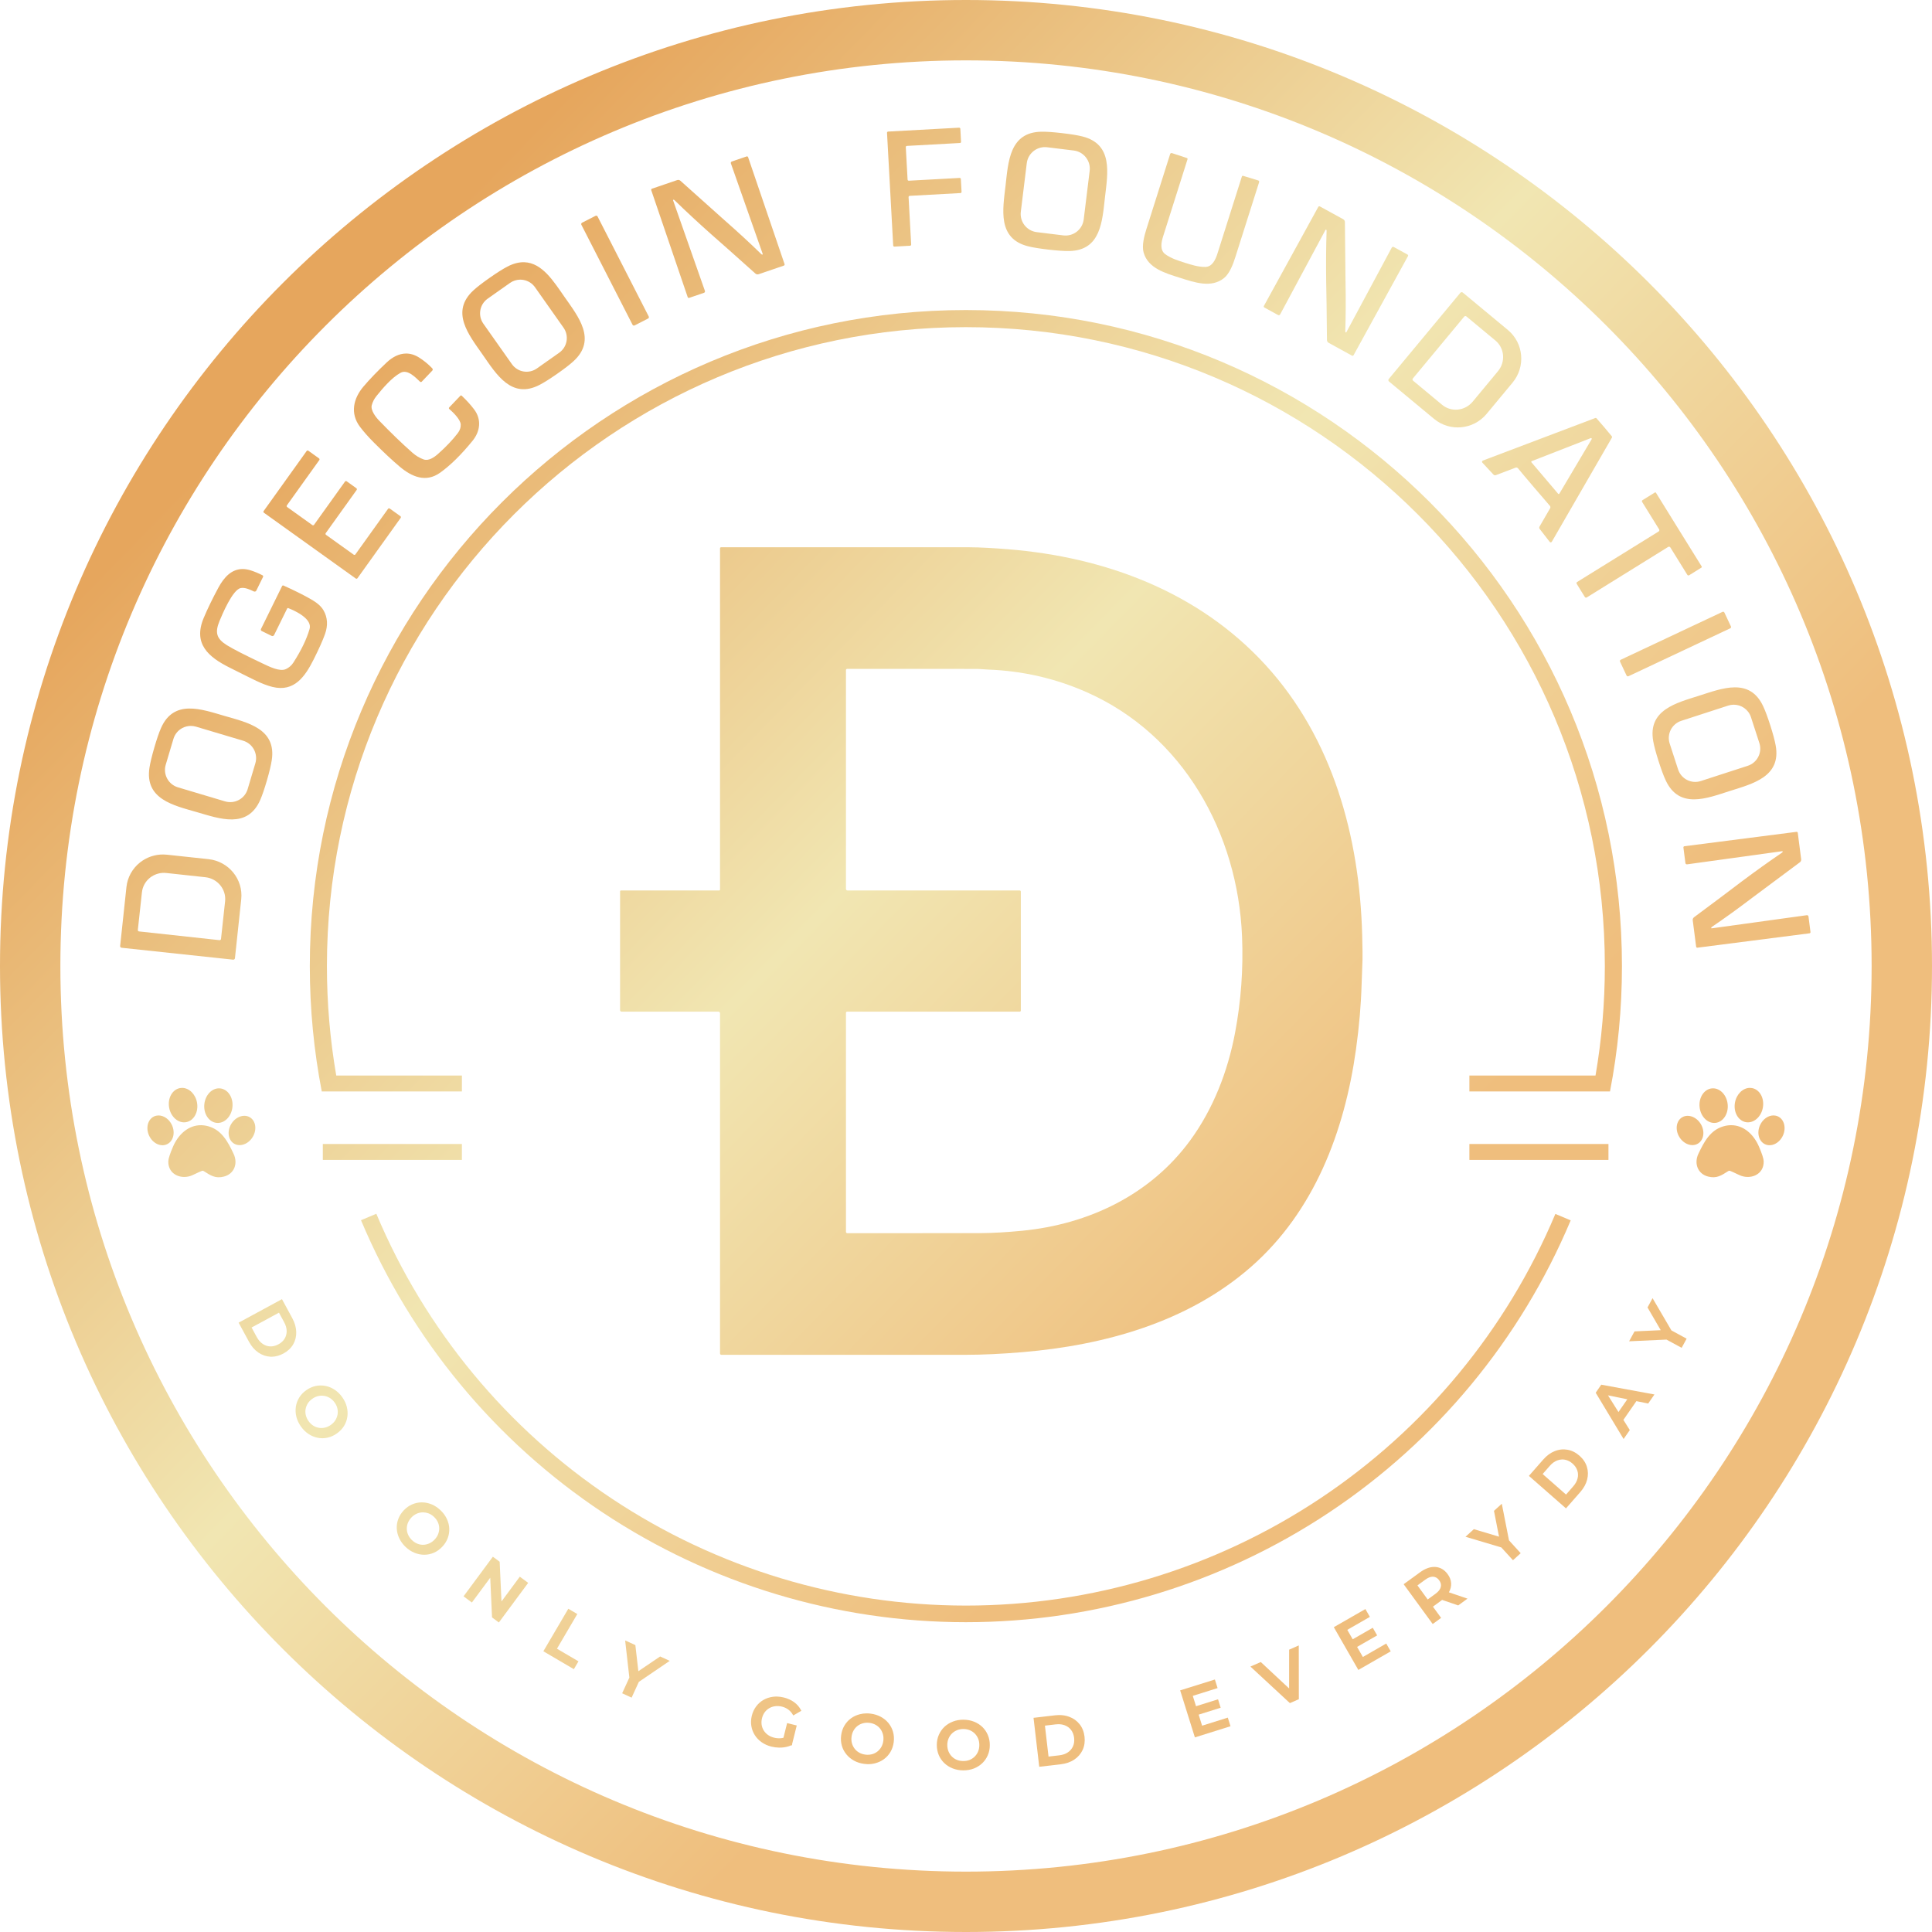
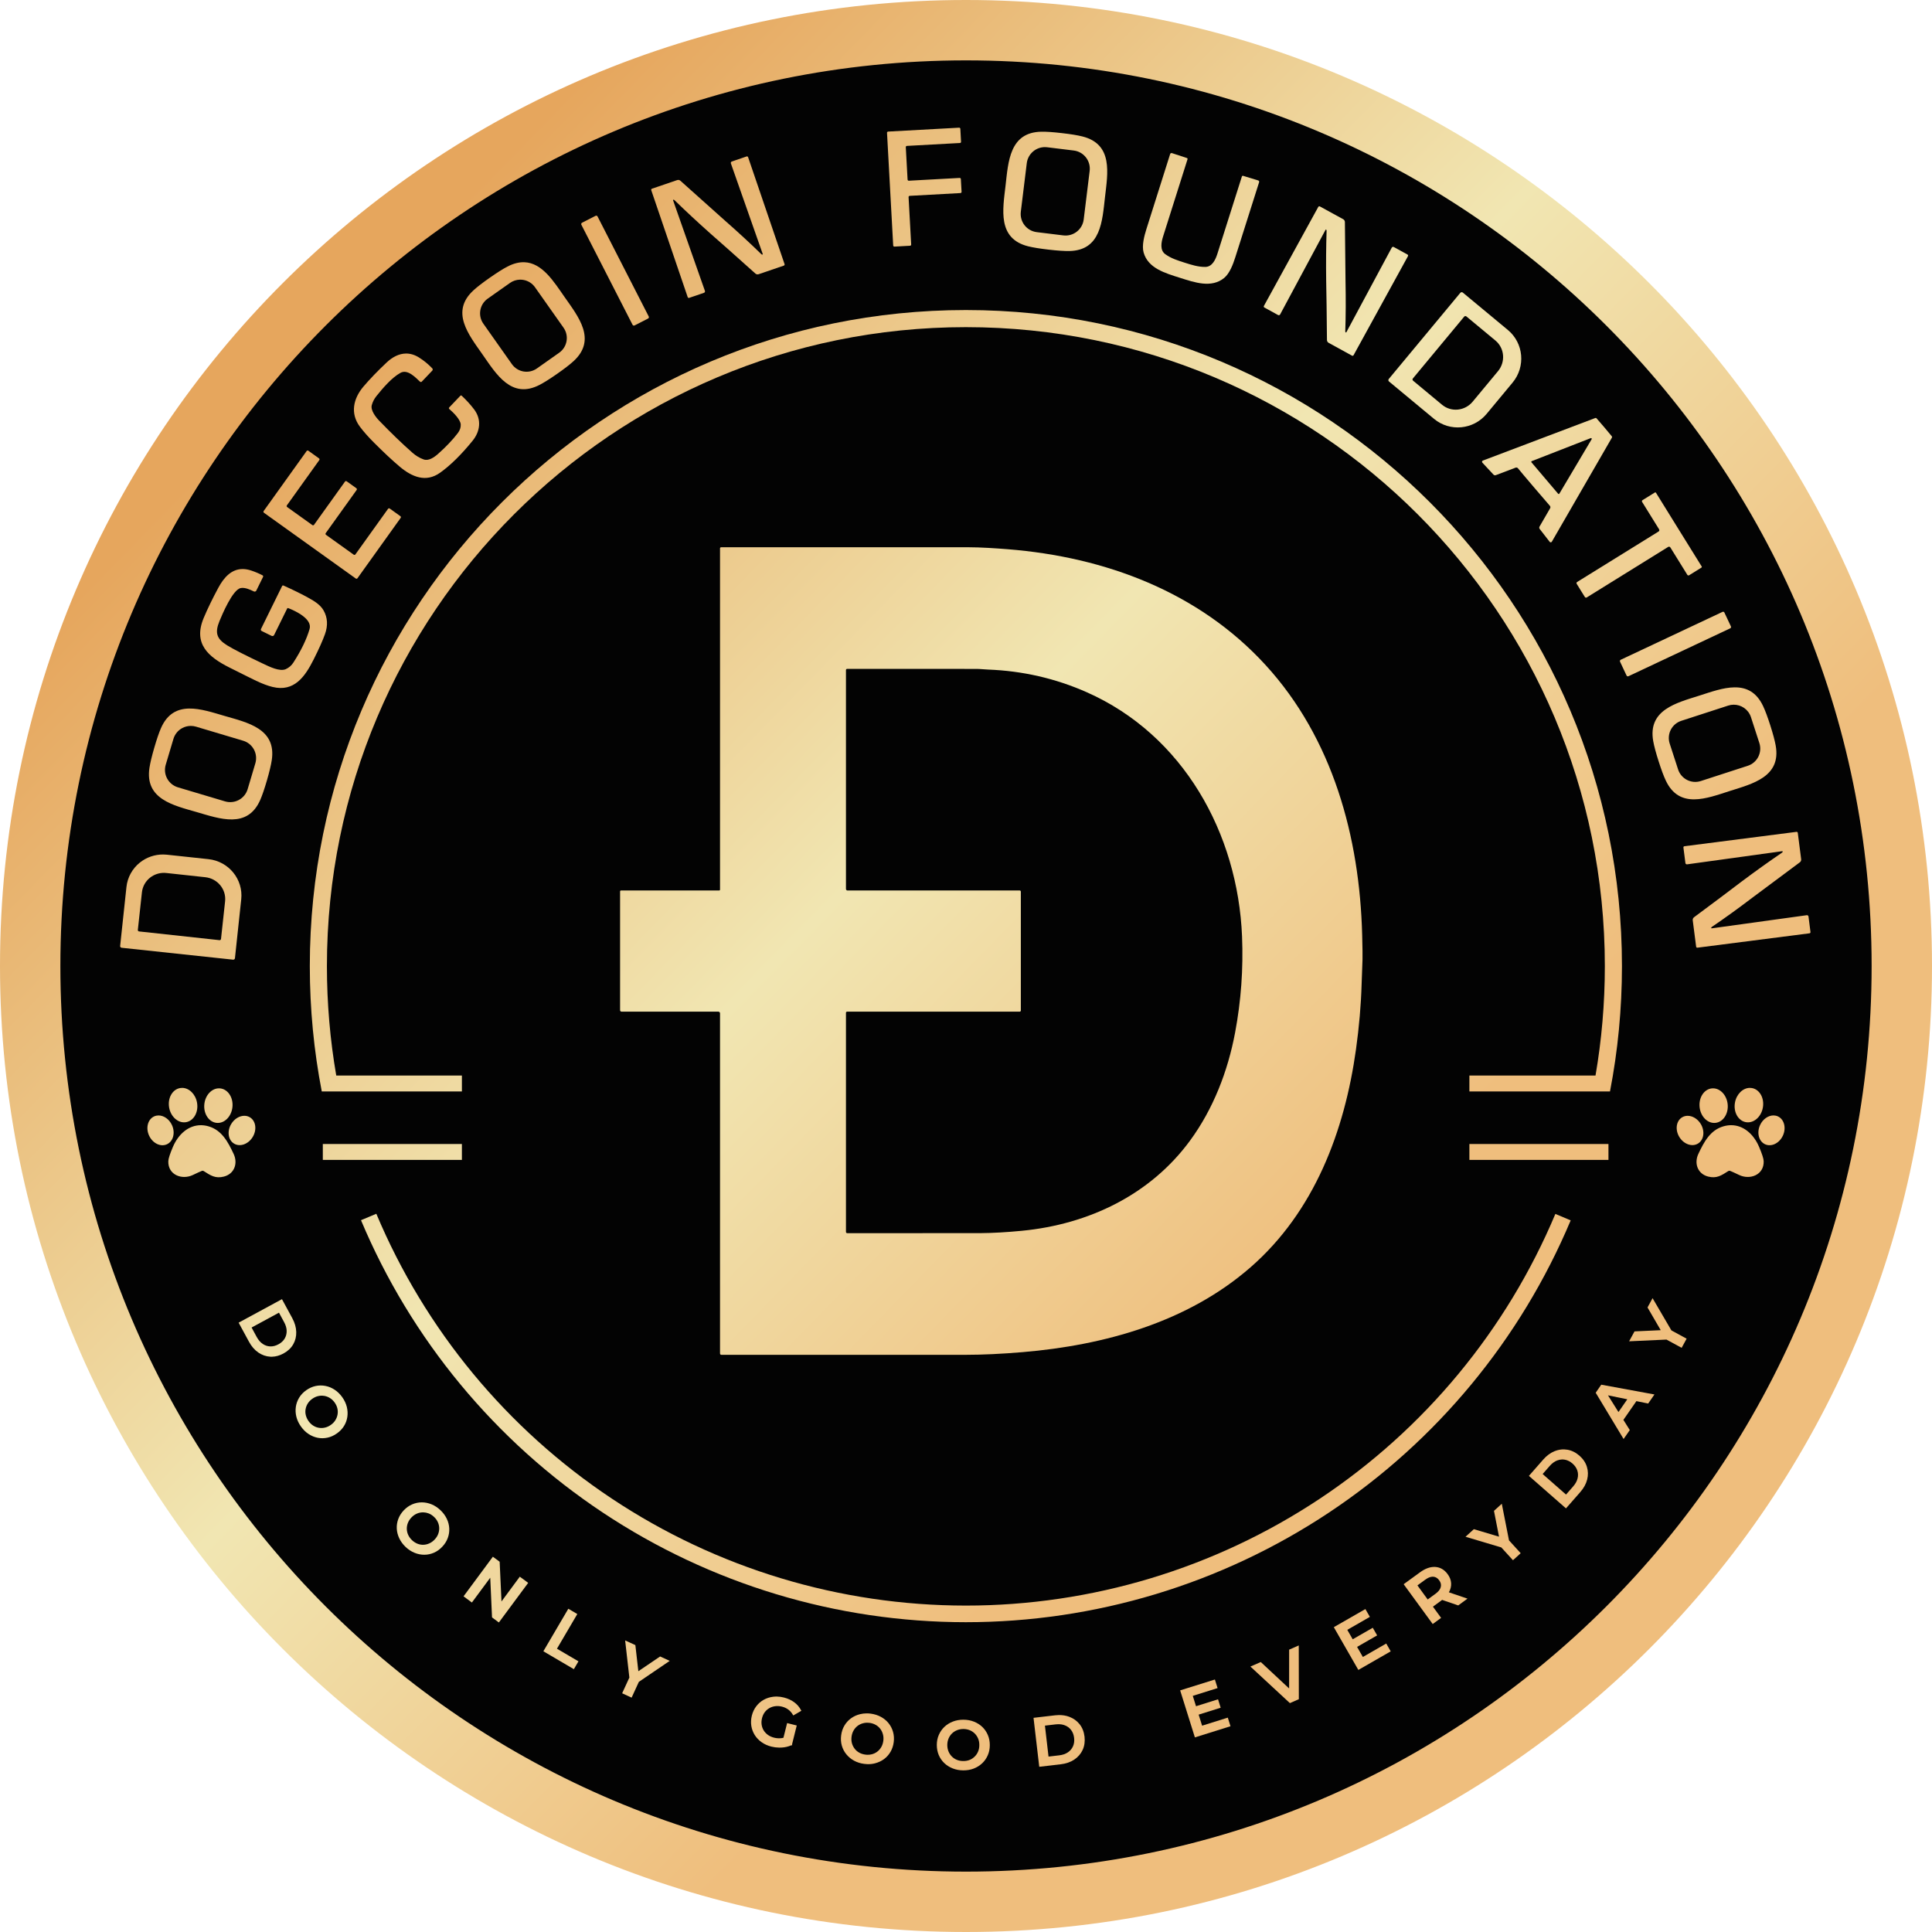
<svg xmlns="http://www.w3.org/2000/svg" fill="none" height="320" viewBox="0 0 320 320" width="320">
  <linearGradient id="a" gradientUnits="userSpaceOnUse" x1="-14.764" x2="343.024" y1="-16.391" y2="333.032">
    <stop offset=".2" stop-color="#e6a65d" />
    <stop offset=".45" stop-color="#f1e6b2" />
    <stop offset=".65" stop-color="#efbe7d" />
  </linearGradient>
+   <circle cx="160" cy="160" fill="#030303" r="158" />
  <g fill="url(#a)">
    <path clip-rule="evenodd" d="m159.584 284.837c.625.004 1.205.111 1.735.323.532.209.996.503 1.389.88.393.379.697.826.914 1.341.216.513.323 1.072.32 1.674 0 .606-.112 1.166-.337 1.675-.22.508-.53.95-.925 1.323-.397.374-.862.666-1.394.874l-.001.001c-.534.204-1.115.303-1.74.301-.626-.004-1.21-.113-1.746-.324-.535-.212-1.004-.507-1.4-.885-.392-.381-.699-.826-.915-1.334v-.002c-.213-.513-.319-1.071-.319-1.672v-.002c.003-.602.114-1.158.336-1.663.22-.507.529-.951.926-1.329.399-.377.87-.669 1.405-.874.537-.209 1.121-.31 1.752-.307zm-.007 1.541c-.386 0-.741.067-1.063.197-.326.133-.608.315-.847.552-.238.235-.423.511-.558.832-.134.32-.205.672-.208 1.058 0 .391.066.747.198 1.069.13.321.315.601.552.842s.515.427.836.557c.322.132.674.197 1.058.197h.002c.387.004.738-.059 1.057-.186.321-.131.598-.315.835-.553.241-.237.43-.516.565-.838.134-.322.202-.677.202-1.067.002-.386-.062-.738-.191-1.058-.133-.321-.316-.601-.553-.842-.238-.24-.516-.426-.837-.558-.317-.13-.665-.198-1.048-.202z" fill-rule="evenodd" />
    <path clip-rule="evenodd" d="m175.379 284.068c.619-.007 1.193.087 1.717.283.699.261 1.276.674 1.722 1.235.447.563.717 1.255.815 2.063.091.806-.012 1.543-.316 2.199-.303.65-.77 1.187-1.391 1.6-.621.415-1.369.671-2.235.771l-3.559.416-.947-8.109 3.559-.416c.217-.025.429-.039.635-.042zm-.117 1.516c-.134.002-.273.011-.416.027l-1.772.208.595 5.126 1.77-.207c.573-.066 1.049-.232 1.435-.494s.667-.595.85-1.005c.18-.406.243-.864.184-1.385-.063-.526-.231-.963-.501-1.316-.272-.357-.619-.613-1.053-.776-.325-.124-.689-.184-1.092-.178z" fill-rule="evenodd" />
    <path clip-rule="evenodd" d="m143.521 283.789c.224-.002.454.013.689.042.622.082 1.185.259 1.686.53.502.272.925.62 1.27 1.041.343.424.593.906.747 1.443.153.536.191 1.104.117 1.702-.078.599-.257 1.139-.538 1.618-.28.479-.642.881-1.082 1.206-.441.321-.941.552-1.495.694-.415.107-.85.15-1.304.13-.151-.006-.304-.02-.46-.04-.622-.077-1.186-.255-1.69-.53-.502-.275-.929-.627-1.276-1.053-.348-.425-.599-.905-.751-1.435-.155-.535-.192-1.103-.114-1.698.074-.597.252-1.137.533-1.613.279-.477.641-.881 1.083-1.206.443-.325.944-.556 1.5-.694.347-.088.709-.134 1.085-.137zm.073 1.546c-.228.003-.447.033-.657.091l-.001.001c-.34.09-.64.237-.904.443l-.001.001c-.265.204-.482.455-.655.759-.173.303-.284.644-.332 1.026-.05.387-.028.748.062 1.079.094.336.243.636.45.906.206.268.46.486.763.654.302.169.643.278 1.023.326.095.012.19.021.282.025.277.01.541-.019.791-.086.338-.09.638-.238.904-.445.265-.206.482-.459.656-.76.171-.301.282-.645.332-1.032.048-.382.025-.738-.068-1.071-.091-.339-.237-.643-.443-.911s-.462-.486-.765-.655c-.299-.168-.638-.277-1.016-.327-.144-.018-.285-.026-.421-.024z" fill-rule="evenodd" />
    <path d="m128.698 281.003c.368.007.745.06 1.132.157.657.167 1.23.427 1.712.781.482.352.86.791 1.13 1.31l.057.11-1.338.774-.065-.112c-.209-.358-.464-.647-.764-.868-.297-.22-.641-.381-1.04-.483-.391-.097-.765-.121-1.123-.073-.356.045-.682.153-.977.325-.296.169-.549.394-.759.677-.206.278-.356.606-.45.985-.092.369-.113.725-.064 1.073.053.35.167.668.346.959.182.289.418.538.708.745.29.205.627.355 1.016.452.369.091.739.121 1.108.089.144-.011.29-.039.437-.077l.608-2.432 1.594.4-.781 3.135.033.076-.059.027-.021.084-.091-.037c-.482.212-1.006.338-1.571.37-.146.009-.291.011-.434.009-.431-.007-.855-.062-1.271-.164-.609-.153-1.149-.395-1.619-.726-.466-.328-.845-.722-1.136-1.181-.292-.462-.483-.969-.573-1.515-.089-.55-.06-1.121.084-1.709.148-.586.391-1.103.728-1.545.336-.443.742-.802 1.218-1.071.477-.269 1.003-.439 1.572-.51.214-.028.432-.04.653-.035z" />
    <path d="m201.671 279.602-4.109 1.286.537 1.716 3.646-1.146.436 1.395-3.647 1.144.572 1.831 4.256-1.336.448 1.427-5.9 1.848-2.439-7.788 5.753-1.799z" />
    <path d="m215.129 281.44-1.482.65-6.538-6.056 1.716-.749 4.693 4.374.004-6.423 1.595-.7z" />
    <path d="m105.236 272.48.495 4.326 3.606-2.443 1.59.729-5.114 3.478-1.198 2.613-1.567-.723 1.194-2.603-.699-6.149z" />
    <path d="m226.895 267.806-3.741 2.149.897 1.562 3.321-1.907.728 1.263-3.324 1.907.957 1.667 3.871-2.226.743 1.295-5.362 3.078-4.064-7.082 5.23-3.001z" />
    <path d="m95.62 267.335-3.371 5.743 3.562 2.091-.762 1.299-5.051-2.966 4.133-7.042z" />
    <path clip-rule="evenodd" d="m237.733 259.537c.815.05 1.505.455 2.04 1.187.356.483.552.991.58 1.514.029.511-.099 1.013-.371 1.499l3.082 1.049-1.539 1.122-2.669-.915c-.062.049-.119.1-.185.148l-1.333.974 1.356 1.859-1.393 1.016-4.812-6.594 2.717-1.977c.817-.594 1.61-.896 2.375-.888.051.001.102.003.152.006zm-.496 1.615c-.35.019-.743.181-1.182.503l-1.284.935 1.699 2.333 1.287-.938c.502-.369.787-.744.879-1.12.095-.378.015-.741-.261-1.119s-.597-.565-.989-.593c-.048-.003-.099-.003-.149-.001z" fill-rule="evenodd" />
    <path d="m82.76 258.673.301 6.58 3.035-4.105 1.388 1.024-4.856 6.56-1.133-.836-.296-6.575-3.039 4.106-1.382-1.024 4.856-6.561z" />
    <path d="m62.331 201.038c8.077 19.228 21.651 35.644 39.02 47.189 17.368 11.544 37.759 17.705 58.615 17.708 20.856.002 41.248-6.153 58.62-17.693s30.95-27.952 39.032-47.178l2.538 1.067c-8.292 19.726-22.223 36.564-40.047 48.404-17.823 11.84-38.746 18.154-60.143 18.152-21.398-.003-42.319-6.323-60.139-18.167-17.82-11.845-31.747-28.688-40.034-48.416z" />
    <path d="m249.938 255.134 1.936 2.126-1.278 1.163-1.931-2.119-5.93-1.768 1.381-1.258 4.169 1.243-.836-4.276 1.295-1.177z" />
    <g clip-rule="evenodd" fill-rule="evenodd">
      <path d="m69.844 248.839c.549-.003 1.09.105 1.623.319.533.217 1.03.543 1.486.977.455.43.804.905 1.048 1.422.246.514.383 1.044.409 1.586.029.545-.054 1.081-.247 1.604-.191.524-.497 1.006-.912 1.444-.416.442-.881.774-1.39.992-.508.219-1.036.331-1.581.331-.542.002-1.082-.104-1.613-.319-.53-.213-1.024-.536-1.48-.965-.455-.433-.808-.912-1.055-1.434-.245-.518-.385-1.052-.414-1.602-.027-.545.056-1.078.247-1.593.191-.52.495-1 .907-1.439.415-.437.878-.768 1.384-.986.507-.22 1.038-.333 1.587-.337zm.15 1.656c-.338.008-.664.082-.981.223-.317.142-.607.349-.87.627-.269.286-.465.591-.592.918-.124.325-.181.653-.171.992.011.341.088.665.232.979.145.313.353.603.628.868.283.264.584.459.903.586.324.128.651.187.984.176.337-.01.662-.087.982-.232l.001-.001c.319-.142.613-.353.882-.638.264-.279.456-.58.58-.901.124-.326.183-.656.177-.993-.008-.337-.083-.662-.228-.981-.142-.316-.349-.605-.627-.866-.279-.268-.582-.462-.907-.586-.285-.109-.573-.165-.866-.171z" />
      <path d="m259.085 240.066c.176.006.353.024.529.055.712.121 1.378.451 1.99.985.608.535 1.023 1.151 1.234 1.84.213.685.227 1.395.045 2.117-.183.726-.566 1.418-1.142 2.074l-2.365 2.698-6.14-5.383 2.366-2.698c.575-.656 1.212-1.125 1.907-1.402.52-.207 1.047-.303 1.576-.286zm-.369 1.667c-.27.008-.538.063-.809.168-.433.169-.84.466-1.219.899l-1.179 1.346 3.875 3.4 1.179-1.346c.38-.432.621-.872.732-1.324.114-.452.099-.886-.041-1.313-.142-.423-.404-.807-.793-1.152-.402-.348-.82-.558-1.257-.638-.163-.03-.326-.044-.488-.04z" />
      <path d="m274.028 230.968-1.038 1.502-1.952-.398-2.153 3.105 1.06 1.688-1.027 1.48-4.62-7.665.921-1.333zm-5.959 2.91 1.465-2.112-3.2-.652z" />
      <path d="m53.081 229.477c.269-.003.538.021.807.073.541.101 1.052.312 1.529.627.481.314.907.73 1.273 1.244.362.511.614 1.045.753 1.601.136.554.167 1.103.089 1.641-.076.539-.258 1.047-.55 1.522-.292.474-.685.885-1.176 1.231-.494.352-1.015.589-1.557.705-.271.06-.541.091-.811.095-.27.003-.541-.02-.81-.072-.535-.105-1.042-.315-1.518-.627-.479-.314-.899-.728-1.262-1.239-.364-.511-.617-1.048-.759-1.607-.138-.558-.167-1.111-.089-1.651.079-.539.261-1.047.549-1.521.288-.475.682-.889 1.177-1.238.49-.346 1.006-.577 1.545-.694.269-.057.539-.088.809-.09zm.258 1.689c-.208-.004-.417.018-.628.067h-.002c-.337.076-.663.225-.979.447-.317.227-.567.485-.753.776-.184.297-.303.612-.361.942-.059.332-.047.665.036 1.004.083.338.233.663.452.977.226.316.483.564.771.747.29.186.6.306.934.361.167.029.334.042.502.036.168-.005.335-.028.505-.067.34-.076.669-.225.986-.451.316-.223.563-.482.746-.776.183-.295.303-.609.362-.943.058-.334.049-.668-.03-1.006-.076-.333-.224-.656-.446-.969-.223-.316-.482-.564-.777-.747-.298-.186-.612-.306-.945-.362h-.002c-.124-.022-.247-.033-.372-.036z" />
      <path d="m48.416 218.337c.412.766.631 1.526.65 2.273.022.749-.147 1.439-.506 2.061-.36.622-.905 1.129-1.619 1.516-.627.337-1.257.514-1.885.529-.089.002-.179.001-.269-.003-.716-.038-1.388-.271-2.006-.696-.616-.423-1.132-1.022-1.544-1.788l-1.713-3.155 7.178-3.891zm-6.745 1.542.85 1.568c.277.507.609.886.99 1.144.383.261.794.399 1.245.417.448.016.9-.097 1.36-.348l.001-.001c.467-.251.809-.568 1.035-.95.227-.386.336-.806.329-1.272-.008-.461-.146-.942-.424-1.449l-.85-1.569z" />
      <path d="m160.394 90.642c2.008.001 4.536.169 6.507.326 16.135 1.284 31.622 7.047 42.73 19.197 11.108 12.147 15.563 28.421 15.988 44.689.056 2.177.074 3.538.055 4.083-.08 2.111-.129 3.474-.147 4.083-.099 3.429-.409 7.022-.931 10.782-1.892 13.574-6.896 26.869-17.449 36.085-10.434 9.112-24.221 12.929-37.767 14.07-3.488.294-6.636.441-9.445.443-12.521.007-26.005.008-40.45.005-.125 0-.226-.101-.226-.226v-56.346c0-.151-.122-.271-.272-.271h-16.039c-.134 0-.243-.11-.243-.246v-19.679c0-.08.065-.144.142-.144h16.265c.081 0 .147-.064.147-.143v-56.535c0-.095.077-.172.175-.172 19.843-.003 33.497-.004 40.96-.002zm-20.087 20.146c-.104 0-.189.084-.189.188v36.264c0 .14.115.253.254.253h28.528c.101 0 .183.081.183.182v19.7c0 .104-.086.188-.189.188h-28.595c-.099.001-.181.081-.181.18v36.299c0 .117.095.211.21.211 13.243.005 20.581.004 22.017-.006 2.077-.015 4.383-.145 6.918-.391 11.06-1.07 21.285-5.968 27.873-14.973 3.814-5.214 6.231-11.434 7.437-17.861.986-5.25 1.368-10.551 1.15-15.905-.695-17.095-9.735-33.388-25.726-40.463-5.171-2.288-10.622-3.538-16.352-3.753-.505-.017-1.363-.108-1.907-.108-10.835.006-17.979.003-21.431-.005z" />
    </g>
    <path d="m276.839 220.357 2.519 1.372-.825 1.515-2.511-1.367-6.19.284.895-1.641 4.342-.2-2.187-3.764.835-1.538z" />
    <path d="m33.332 186.369c.394.006.803.068 1.225.191 2.185.635 3.209 2.587 4.139 4.561.741 1.572.123 3.312-1.609 3.757-1.412.365-2.206-.184-3.33-.9-.099-.066-.225-.079-.337-.035-.252.098-.742.321-1.468.669-1.789.863-4.146.006-4.073-2.28.012-.423.271-1.223.774-2.399.87-2.036 2.553-3.598 4.68-3.564z" />
    <path d="m286.671 186.367c2.126-.032 3.809 1.53 4.677 3.566.503 1.176.761 1.976.773 2.399.071 2.286-2.287 3.143-4.074 2.277-.726-.348-1.215-.571-1.466-.669-.111-.044-.238-.031-.337.035-1.126.716-1.92 1.266-3.333.898-1.73-.445-2.348-2.187-1.607-3.757.932-1.976 1.957-3.927 4.142-4.559.422-.123.831-.184 1.225-.19z" />
    <path d="m76.504 192.117h-23.035v-2.635h23.035z" />
    <path d="m266.411 192.117h-23.034v-2.635h23.034z" />
    <path d="m26.237 184.754c.874-.012 1.783.596 2.243 1.592.587 1.273.218 2.698-.827 3.181-1.045.482-2.37-.158-2.957-1.431-.589-1.275-.219-2.699.826-3.182.228-.106.47-.157.715-.16z" />
    <path d="m293.757 184.75c.244.002.486.053.715.157 1.045.479 1.419 1.902.836 3.178-.585 1.275-1.906 1.921-2.952 1.442-1.045-.477-1.418-1.9-.835-3.175.456-.997 1.363-1.61 2.236-1.602z" />
    <path d="m40.488 184.81c.316.002.625.083.901.249.984.591 1.195 2.047.472 3.251-.723 1.203-2.107 1.701-3.091 1.109-.985-.592-1.196-2.046-.473-3.25.52-.866 1.382-1.366 2.19-1.359z" />
    <path d="m279.506 184.813c.808-.009 1.67.488 2.193 1.35.726 1.2.521 2.655-.46 3.249s-2.365.103-3.093-1.098c-.726-1.199-.521-2.654.46-3.249.276-.166.584-.248.9-.252z" />
    <path d="m36.472 180.272c1.285.135 2.193 1.522 2.027 3.099-.167 1.577-1.342 2.747-2.627 2.611-1.285-.134-2.193-1.522-2.027-3.099.155-1.478 1.199-2.599 2.388-2.621.079-.002.159.002.239.01z" />
    <path d="m283.765 180.262c1.187.021 2.232 1.139 2.389 2.617.17 1.577-.734 2.967-2.018 3.103-1.284.138-2.46-1.029-2.628-2.606-.17-1.577.734-2.966 2.017-3.104.081-.008.161-.012.24-.01z" />
    <path d="m30.179 180.187c1.145.01 2.203 1.029 2.455 2.444.277 1.559-.531 3.006-1.807 3.234-1.274.227-2.533-.853-2.812-2.412-.278-1.56.531-3.008 1.807-3.236.119-.021.238-.031.356-.03z" />
    <path d="m289.826 180.187c.119-.001.238.009.358.031 1.275.229 2.082 1.679 1.801 3.239-.28 1.559-1.541 2.637-2.818 2.407-1.276-.229-2.083-1.68-1.803-3.239.255-1.413 1.316-2.431 2.462-2.438z" />
    <path d="m159.98 51.353c60.015 0 108.666 48.651 108.666 108.666 0 7.099-.68 14.04-1.98 20.759h-23.289v-2.634h20.89c1.016-5.89 1.545-11.946 1.545-18.125 0-58.45-47.382-105.832-105.832-105.832-58.449 0-105.832 47.383-105.832 105.832 0 6.179.529 12.235 1.546 18.125h20.811v2.634h-23.21c-1.3-6.719-1.98-13.66-1.98-20.759 0-60.015 48.652-108.666 108.666-108.666z" />
    <path clip-rule="evenodd" d="m27.046 141.53c.2.002.402.014.603.035l6.881.738c3.349.358 5.779 3.334 5.426 6.646l-1.042 9.762c-.017.149-.152.257-.303.241l-18.469-1.972c-.151-.016-.26-.152-.242-.302l1.043-9.757c.169-1.592.971-3.052 2.228-4.056 1.101-.878 2.471-1.347 3.875-1.335zm.147 3.043c-.845-.009-1.672.27-2.337.793-.759.6-1.244 1.473-1.348 2.427l-.678 6.231c-.015.125.077.237.2.249l13.327 1.448c.125.013.235-.076.249-.2l.677-6.233c.214-1.985-1.248-3.772-3.268-3.992l-6.46-.7c-.121-.014-.242-.021-.363-.023z" fill-rule="evenodd" />
    <path d="m297.558 137.779c.103-.012.197.061.211.164l.562 4.378c.023.194-.058.386-.217.502-3.573 2.654-6.185 4.601-7.837 5.837-2.374 1.805-4.622 3.428-6.743 4.867-.082.059-.116.125-.096.194.009.028.038.046.068.042l15.758-2.177c.135-.018.261.077.279.214l.33 2.575c.015.103-.058.196-.161.21l-18.567 2.382c-.104.012-.198-.061-.211-.164l-.564-4.375c-.025-.193.058-.386.215-.503 3.573-2.655 6.178-4.609 7.816-5.863 2.389-1.787 4.645-3.402 6.767-4.843.083-.059.114-.12.094-.191-.009-.028-.037-.048-.068-.044l-15.758 2.178c-.136.019-.262-.077-.279-.213l-.331-2.577c-.012-.103.06-.195.161-.209z" />
    <path clip-rule="evenodd" d="m31.298 117.357c1.892-.037 3.995.67 5.897 1.222 3.805 1.102 8.617 2.116 7.816 7.339-.125.817-.391 1.927-.797 3.33-.408 1.402-.778 2.483-1.107 3.24-2.121 4.838-6.73 3.118-10.535 2.016-3.804-1.104-8.616-2.118-7.816-7.343.126-.815.392-1.925.801-3.327.406-1.403.775-2.482 1.107-3.238 1.06-2.421 2.742-3.201 4.634-3.239zm.295 2.877c-.49.003-.978.125-1.416.363-.701.378-1.223 1.021-1.451 1.787l-1.276 4.281c-.228.764-.143 1.588.236 2.29.38.701 1.023 1.224 1.787 1.452l7.801 2.326c.765.228 1.589.143 2.292-.237.702-.379 1.224-1.022 1.452-1.787l1.275-4.279c.228-.766.143-1.589-.235-2.292-.38-.702-1.024-1.225-1.788-1.452l-7.802-2.327c-.286-.085-.581-.126-.875-.125z" fill-rule="evenodd" />
    <path clip-rule="evenodd" d="m287.311 113.847c1.892-.014 3.595.721 4.719 3.113.352.748.749 1.818 1.195 3.209.442 1.391.738 2.492.884 3.305.94 5.204-3.847 6.343-7.621 7.547-3.772 1.206-8.335 3.045-10.581-1.739-.353-.746-.751-1.815-1.193-3.206-.445-1.392-.74-2.495-.886-3.307-.938-5.201 3.846-6.343 7.618-7.546 1.888-.602 3.972-1.363 5.865-1.376zm-.176 2.873c-.294.003-.593.051-.887.146l-7.776 2.526c-.755.245-1.381.78-1.741 1.486-.359.705-.424 1.527-.178 2.28l1.392 4.286c.511 1.57 2.196 2.43 3.766 1.919l7.776-2.525c.755-.246 1.38-.78 1.74-1.485.359-.708.425-1.528.179-2.281l-1.392-4.287c-.415-1.275-1.606-2.081-2.879-2.065z" fill-rule="evenodd" />
    <path d="m40.222 94.25c.429.004.889.084 1.385.248.646.214 1.272.477 1.876.792.095.049.134.165.087.261l-1.116 2.269c-.073.15-.254.212-.406.141-.693-.329-1.5-.699-2.191-.556-1.34.281-3.065 4.402-3.5 5.456-.787 1.921-.516 2.926 1.262 4.027.994.616 2.964 1.623 5.911 3.019 1.081.513 2.812 1.384 3.82.917.518-.24.932-.599 1.24-1.078 1.3-2.018 2.196-3.873 2.686-5.562.484-1.671-2.336-2.997-3.554-3.469-.058-.022-.123.004-.15.059l-2.169 4.404c-.076.156-.262.219-.417.143l-1.651-.812c-.121-.06-.169-.206-.109-.325l3.502-7.125c.041-.078.138-.114.219-.078 1.68.753 3.09 1.45 4.229 2.088.9.502 1.887 1.097 2.424 2.048.664 1.174.739 2.481.227 3.919-.38 1.061-1.004 2.456-1.871 4.182-1.43 2.84-3.216 5.446-6.824 4.559-.767-.187-1.665-.523-2.696-1.01-.55-.258-2.03-.996-4.442-2.207-3.452-1.736-6.064-3.915-4.248-8.226.636-1.513 1.444-3.178 2.424-4.995.936-1.736 2.198-3.106 4.056-3.088z" />
    <path d="m285.391 101.322c.092-.004.181.047.224.136l1.08 2.296c.056.119.006.261-.113.316l-16.856 7.933c-.12.056-.26.005-.317-.114l-1.08-2.296c-.055-.118-.005-.26.114-.316l16.856-7.931c.03-.015.061-.022.092-.024z" />
    <path d="m274.145 81.555c.052-.009.107.014.136.061.819 1.323 2.079 3.36 3.783 6.107 1.705 2.748 2.967 4.782 3.79 6.102.039.064.02.148-.045.188l-2.04 1.27c-.099.061-.228.029-.29-.068l-2.819-4.546c-.075-.121-.233-.158-.354-.084l-13.493 8.372c-.093.059-.218.038-.291-.047-.014-.018-.249-.389-.698-1.115-.45-.724-.678-1.096-.687-1.118-.046-.105-.009-.226.088-.284l13.495-8.363c.12-.076.156-.234.082-.354l-2.819-4.547c-.061-.098-.03-.228.069-.289l2.042-1.264c.016-.01.033-.017.051-.019z" />
    <path d="m50.923 74.62c.05-.008.102.002.146.033l1.772 1.272c.089.064.109.187.047.276l-5.372 7.504c-.064.089-.043.212.046.276l4.175 2.991c.09.064.213.041.277-.047l5.129-7.162c.063-.089.187-.111.276-.048l1.61 1.156c.089.064.11.188.048.277l-5.129 7.16c-.064.089-.042.213.048.276l4.594 3.291c.088.062.211.042.275-.048l5.409-7.55c.064-.09.187-.11.276-.048l1.771 1.269c.09.064.109.187.047.276l-7.162 10.003c-.064.089-.187.111-.276.047l-15.218-10.899c-.088-.064-.109-.187-.046-.276l7.126-9.949c.032-.045.079-.073.129-.081z" />
    <path clip-rule="evenodd" d="m264.283 69.225c.058-.003.116.019.156.064.34.383.766.875 1.278 1.478.513.603.929 1.103 1.251 1.499.05.063.058.15.017.219l-9.953 17.238c-.074.132-.259.147-.351.026l-1.656-2.13c-.09-.117-.101-.277-.028-.405l1.752-3.03c.075-.132.057-.296-.045-.41-.342-.38-1.226-1.41-2.655-3.09-1.428-1.677-2.302-2.716-2.621-3.115-.095-.118-.255-.164-.397-.111l-3.271 1.241c-.14.053-.296.015-.397-.094l-1.837-1.975c-.104-.111-.061-.293.084-.345l18.617-7.048c.018-.007.037-.011.056-.012zm-.809 3.344-9.767 3.809c-.08.031-.105.131-.05.196l4.418 5.207c.054.065.158.057.203-.016l5.348-9.016c.046-.077 0-.165-.073-.185-.024-.007-.052-.006-.079.005z" fill-rule="evenodd" />
    <path d="m67.248 58.555c.695-.004 1.412.195 2.137.647.799.498 1.536 1.101 2.212 1.808.1.106.102.272.003.376l-1.742 1.827c-.078.082-.207.084-.289.007-.837-.791-2.09-2.102-3.239-1.465-1.467.813-2.909 2.515-3.982 3.85-.373.465-.631.969-.773 1.509-.224.841.675 1.991 1.222 2.554 1.954 2.025 3.788 3.794 5.504 5.308.581.511 1.205.886 1.873 1.122.821.289 1.738-.351 2.355-.895 1.335-1.181 2.435-2.336 3.298-3.469.351-.459.512-.938.483-1.438-.053-.828-1.248-1.995-1.895-2.549-.077-.065-.084-.184-.014-.26l1.855-1.944c.057-.058.149-.06.209-.005.794.742 1.482 1.498 2.062 2.268 1.277 1.686.999 3.661-.252 5.198-1.866 2.296-3.655 4.058-5.368 5.284-2.356 1.685-4.672.714-6.714-1.006-1.198-1.01-2.608-2.326-4.231-3.95-.969-.969-1.755-1.859-2.358-2.668-1.638-2.201-1.086-4.67.618-6.665 1.045-1.225 2.312-2.54 3.801-3.944.97-.917 2.067-1.491 3.225-1.498z" />
    <path clip-rule="evenodd" d="m242.075 48.394c.074-.007.15.015.212.066l7.462 6.192c2.622 2.176 2.972 6.081.782 8.719l-4.294 5.173c-2.19 2.638-6.091 3.012-8.713.835l-7.462-6.193c-.124-.102-.143-.286-.04-.411l11.856-14.277c.051-.062.123-.097.197-.103zm.615 3.959c-.066.006-.13.038-.175.094l-8.499 10.24c-.091.11-.077.272.032.364l4.807 3.994c.728.605 1.671.891 2.623.793.95-.098 1.83-.569 2.445-1.312l4.191-5.047c.616-.742.917-1.694.837-2.644-.079-.953-.532-1.827-1.26-2.431l-4.81-3.992c-.055-.046-.124-.066-.191-.06z" fill-rule="evenodd" />
    <path clip-rule="evenodd" d="m86.83 43.433c2.992.089 4.91 3.228 6.683 5.764 2.27 3.249 5.38 7.061 1.478 10.629-.609.558-1.514 1.255-2.713 2.091-1.197.836-2.162 1.444-2.894 1.824-4.692 2.44-7.202-1.793-9.471-5.041-2.267-3.249-5.381-7.061-1.476-10.627.61-.558 1.513-1.255 2.71-2.09 1.199-.838 2.165-1.447 2.897-1.827 1.027-.533 1.948-.748 2.786-.723zm-.724 2.887c-.582.015-1.152.202-1.635.543l-3.697 2.607c-1.342.946-1.662 2.801-.715 4.143l4.726 6.699c.453.643 1.145 1.081 1.923 1.216.776.133 1.575-.046 2.219-.501l3.696-2.607c1.342-.947 1.663-2.802.716-4.143l-4.725-6.699c-.454-.644-1.146-1.08-1.924-1.215-.194-.034-.39-.048-.584-.043z" fill-rule="evenodd" />
    <path d="m218.538 34.165c.024.003.049.011.071.024l3.87 2.121c.171.095.277.274.279.471.042 4.453.076 7.71.102 9.774.06 2.983.046 5.755-.04 8.32-.001.102.032.165.1.19.028.009.06-.003.075-.028l7.526-14.023c.065-.119.216-.165.335-.1l2.279 1.251c.089.05.122.165.071.256l-9.012 16.412c-.05.092-.166.126-.258.076l-3.867-2.124c-.172-.093-.279-.274-.282-.471-.039-4.452-.083-7.709-.13-9.771-.039-2.986-.015-5.76.069-8.323.002-.102-.032-.166-.1-.19-.027-.009-.058.003-.071.028l-7.526 14.023c-.066.121-.217.166-.337.1l-2.28-1.25c-.09-.05-.123-.166-.072-.256l9.012-16.412c.038-.069.113-.105.186-.097z" />
    <path d="m98.735 35.72c.097-.007.194.043.241.136l8.476 16.566c.062.123.015.274-.108.336l-2.237 1.144c-.123.064-.272.015-.336-.108l-8.478-16.566c-.062-.123-.013-.273.108-.336l2.237-1.143c.031-.016.063-.025.096-.027z" />
    <path d="m123.743 25.901c.073.005.14.053.164.126l6.043 17.727c.033.099-.022.206-.121.24l-4.176 1.425c-.186.062-.39.021-.537-.11-3.314-2.974-5.748-5.139-7.304-6.495-2.229-1.984-4.262-3.872-6.098-5.664-.073-.069-.142-.088-.206-.056-.027.015-.04.048-.029.076l5.279 15.014c.044.13-.025.271-.154.314l-2.46.84c-.098.032-.204-.021-.238-.118l-6.041-17.725c-.032-.1.02-.208.119-.24l4.177-1.426c.185-.064.39-.021.536.109 3.316 2.974 5.744 5.147 7.286 6.519 2.243 1.968 4.283 3.849 6.119 5.642.073.069.141.088.205.054.026-.015.038-.046.029-.074l-5.279-15.014c-.045-.13.024-.272.154-.316l2.458-.839c.025-.008.05-.011.074-.009z" />
    <path d="m194.014 25.348c.029-.003.06.001.09.011l2.487.815c.082.029.129.12.1.204-1.707 5.37-3.053 9.626-4.04 12.768-.313.984-.565 2.282.352 2.954.966.708 2.15 1.07 3.218 1.409 1.065.338 2.243.724 3.438.701 1.139-.023 1.679-1.23 1.991-2.215 1.001-3.135 2.349-7.391 4.046-12.765.026-.084.116-.132.201-.107l2.501.764c.123.038.191.168.152.287-1.762 5.556-3.077 9.701-3.946 12.438-.36 1.144-.944 2.693-1.849 3.429-2.108 1.714-4.865.751-7.33-.03-2.462-.782-5.271-1.577-6.008-4.195-.316-1.121.1-2.723.462-3.867.866-2.739 2.178-6.886 3.936-12.441.028-.091.109-.151.199-.159z" />
    <path clip-rule="evenodd" d="m172.484 21.817c.825-.015 1.962.063 3.412.232 1.451.165 2.577.349 3.377.55 5.128 1.281 4.202 6.112 3.749 10.046s-.648 8.847-5.932 8.933c-.825.012-1.963-.066-3.413-.232-1.451-.167-2.577-.349-3.379-.549-5.126-1.285-4.201-6.112-3.748-10.048.453-3.934.65-8.849 5.934-8.932zm.65 2.551c-1.536-.033-2.877 1.104-3.068 2.661l-.987 8.043c-.203 1.661.977 3.173 2.638 3.377l4.402.54c1.661.205 3.174-.978 3.377-2.639l.987-8.043c.204-1.661-.977-3.173-2.637-3.377l-4.404-.54c-.103-.013-.206-.02-.308-.022z" fill-rule="evenodd" />
    <path d="m158.858 21.148c.107-.005.199.076.204.184l.117 2.152c.006.106-.076.196-.182.201l-8.786.482c-.107.007-.188.097-.183.203l.297 5.379c.006.107.097.188.203.183l8.416-.461c.108-.006.198.076.203.182l.119 2.121c.005.106-.077.198-.184.203l-8.411.462c-.106.006-.187.097-.182.202l.431 7.858c.005.107-.076.199-.184.204l-2.591.143c-.108.007-.198-.074-.204-.182l-1.023-18.667c-.007-.106.076-.199.182-.204z" />
    <path clip-rule="evenodd" d="m160 0c88.366 0 160 71.634 160 160 0 88.366-71.634 160-160 160-88.366 0-160-71.634-160-160 0-88.366 71.634-160 160-160zm0 10c-82.843 0-150 67.157-150 150 0 82.843 67.157 150 150 150 82.843 0 150-67.157 150-150 0-82.843-67.157-150-150-150z" fill-rule="evenodd" />
  </g>
</svg>
